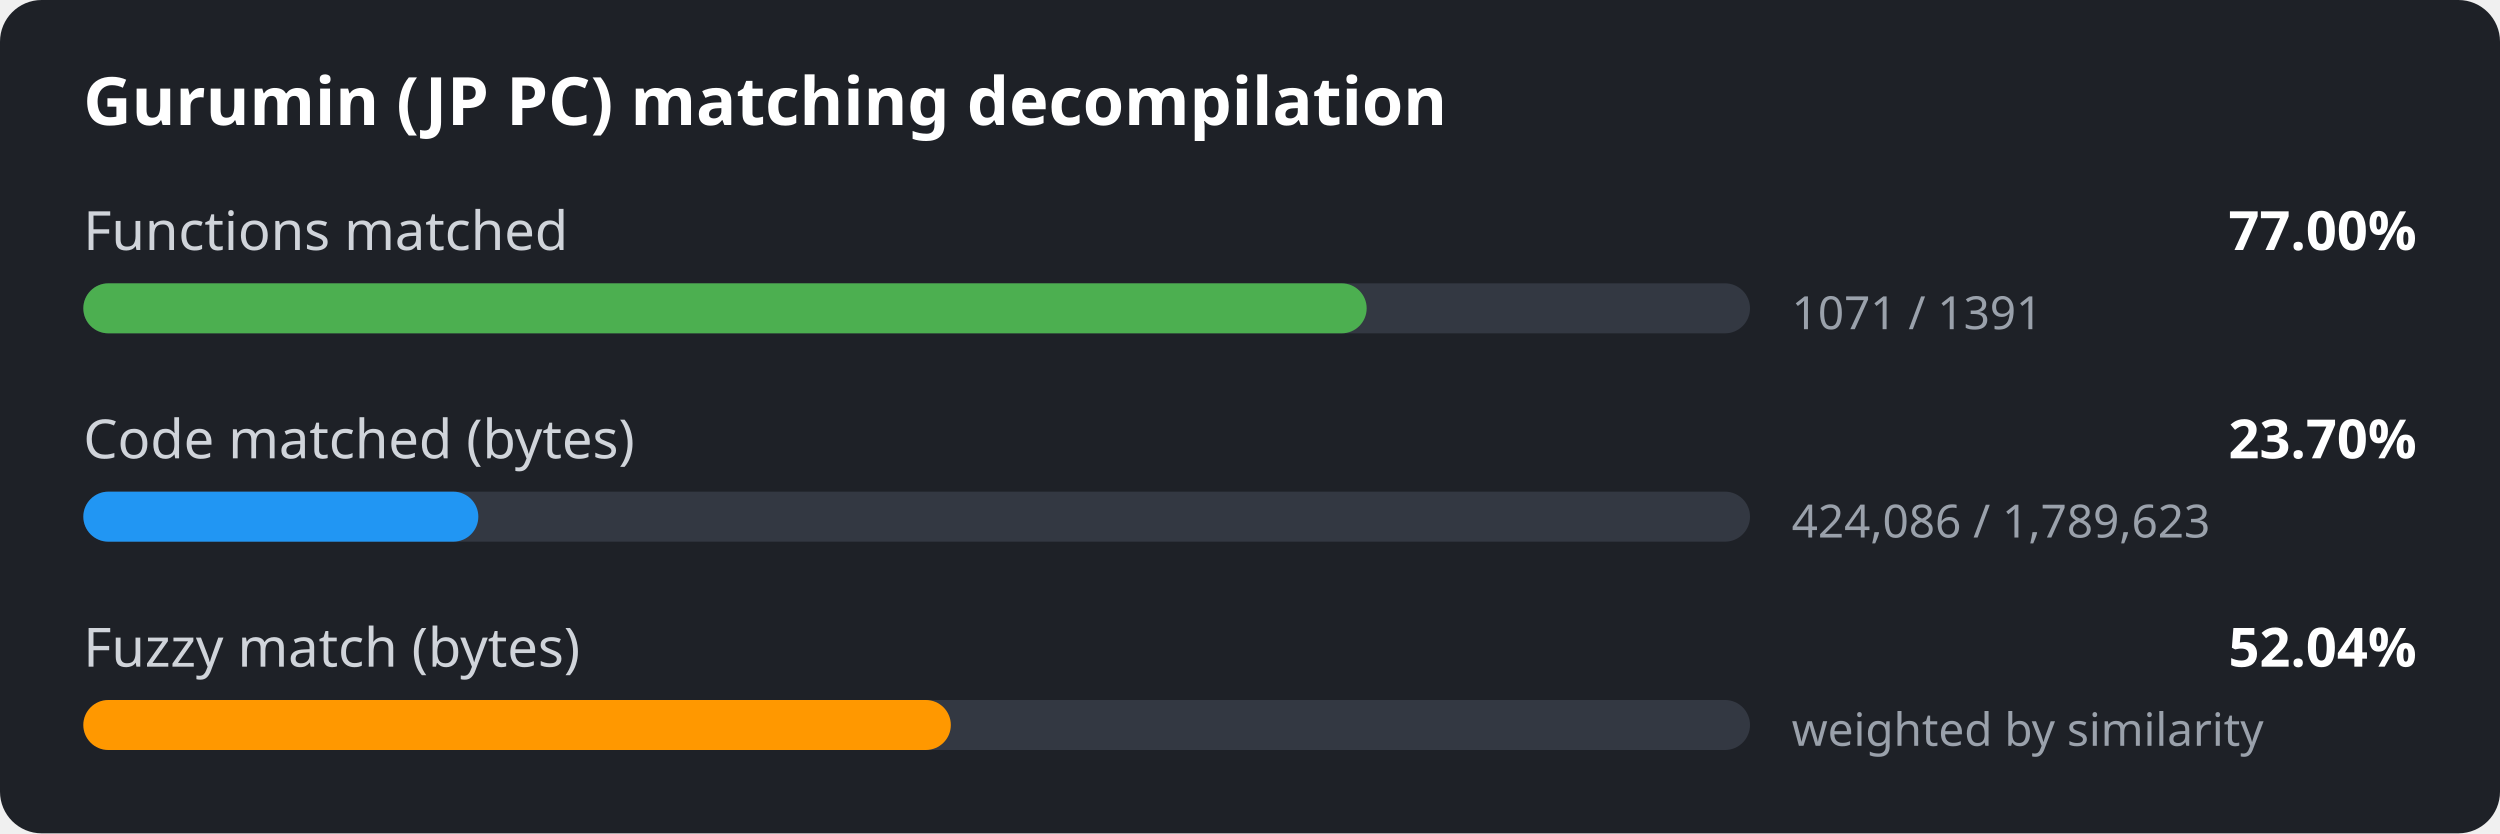
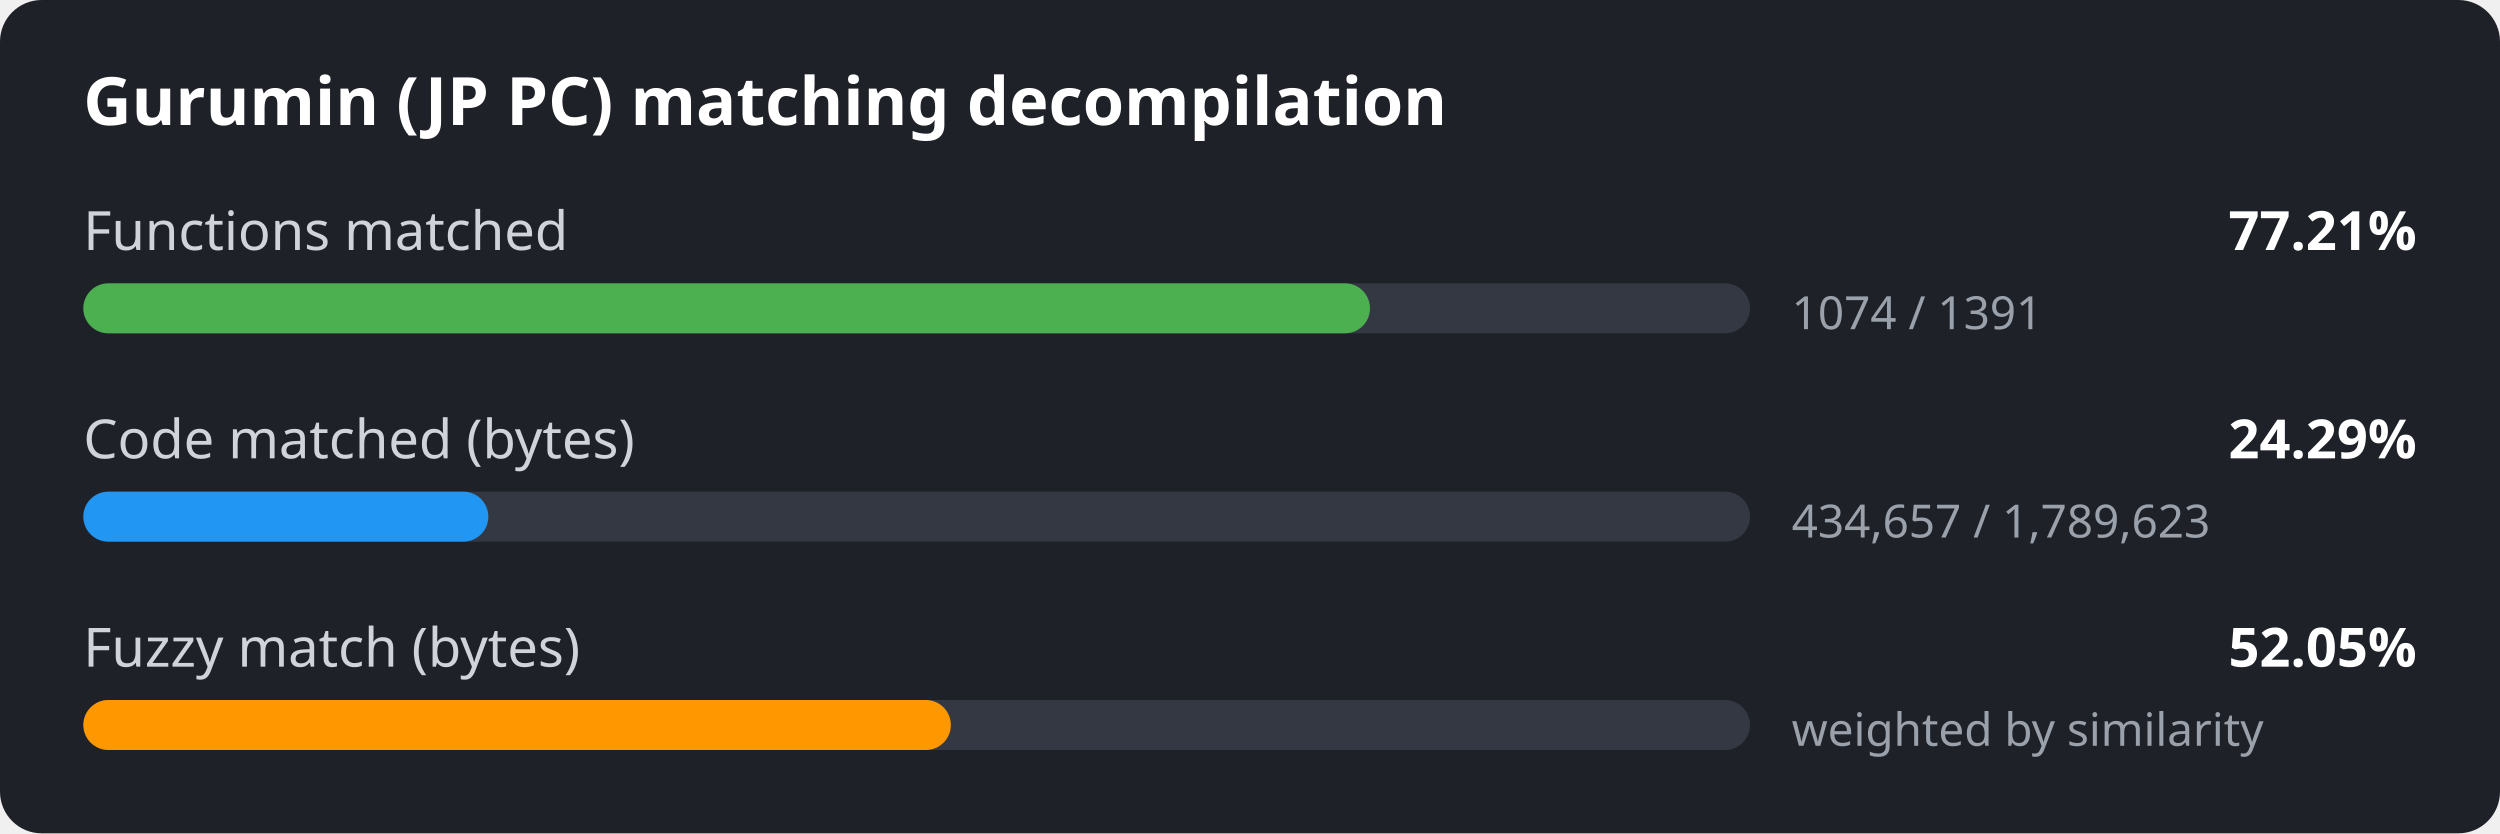
<svg xmlns="http://www.w3.org/2000/svg" width="600" height="200" viewBox="0 0 600 200">
  <style>
.bg { fill: #1e2127; }
.title { font: 600 16px sans-serif; fill: #ffffff; }
.label { font: 13px sans-serif; fill: #d0d4da; }
.value { font: 600 13px sans-serif; fill: #ffffff; }
.detail { font: 11px sans-serif; fill: #9aa1ab; }
.track { fill: #333842; }
</style>
  <rect width="600" height="200" rx="10" class="bg" />
  <text x="20" y="30" class="title">Gurumin (JP PC) matching decompilation</text>
  <text x="20" y="60" class="label">Functions matched</text>
-   <text x="580" y="60" class="value" text-anchor="end">77.00%</text>
+   <text x="580" y="60" class="value" text-anchor="end">77.21%</text>
  <rect x="20" y="68" width="400" height="12" rx="6" class="track" />
-   <rect x="20" y="68" width="308.0" height="12" rx="6" fill="#4caf50" />
-   <text x="430" y="79" class="detail">1071 / 1391</text>
+   <rect x="20" y="68" width="308.8" height="12" rx="6" fill="#4caf50" />
+   <text x="430" y="79" class="detail">1074 / 1391</text>
  <text x="20" y="110" class="label">Code matched (bytes)</text>
-   <text x="580" y="110" class="value" text-anchor="end">23.70%</text>
+   <text x="580" y="110" class="value" text-anchor="end">24.29%</text>
  <rect x="20" y="118" width="400" height="12" rx="6" class="track" />
-   <rect x="20" y="118" width="94.8" height="12" rx="6" fill="#2196f3" />
-   <text x="430" y="129" class="detail">424,086 / 1,789,623</text>
+   <rect x="20" y="118" width="97.2" height="12" rx="6" fill="#2196f3" />
+   <text x="430" y="129" class="detail">434,657 / 1,789,623</text>
  <text x="20" y="160" class="label">Fuzzy match (bytes)</text>
-   <text x="580" y="160" class="value" text-anchor="end">52.04%</text>
+   <text x="580" y="160" class="value" text-anchor="end">52.05%</text>
  <rect x="20" y="168" width="400" height="12" rx="6" class="track" />
  <rect x="20" y="168" width="208.2" height="12" rx="6" fill="#ff9800" />
  <text x="430" y="179" class="detail">weighted by similarity</text>
</svg>
